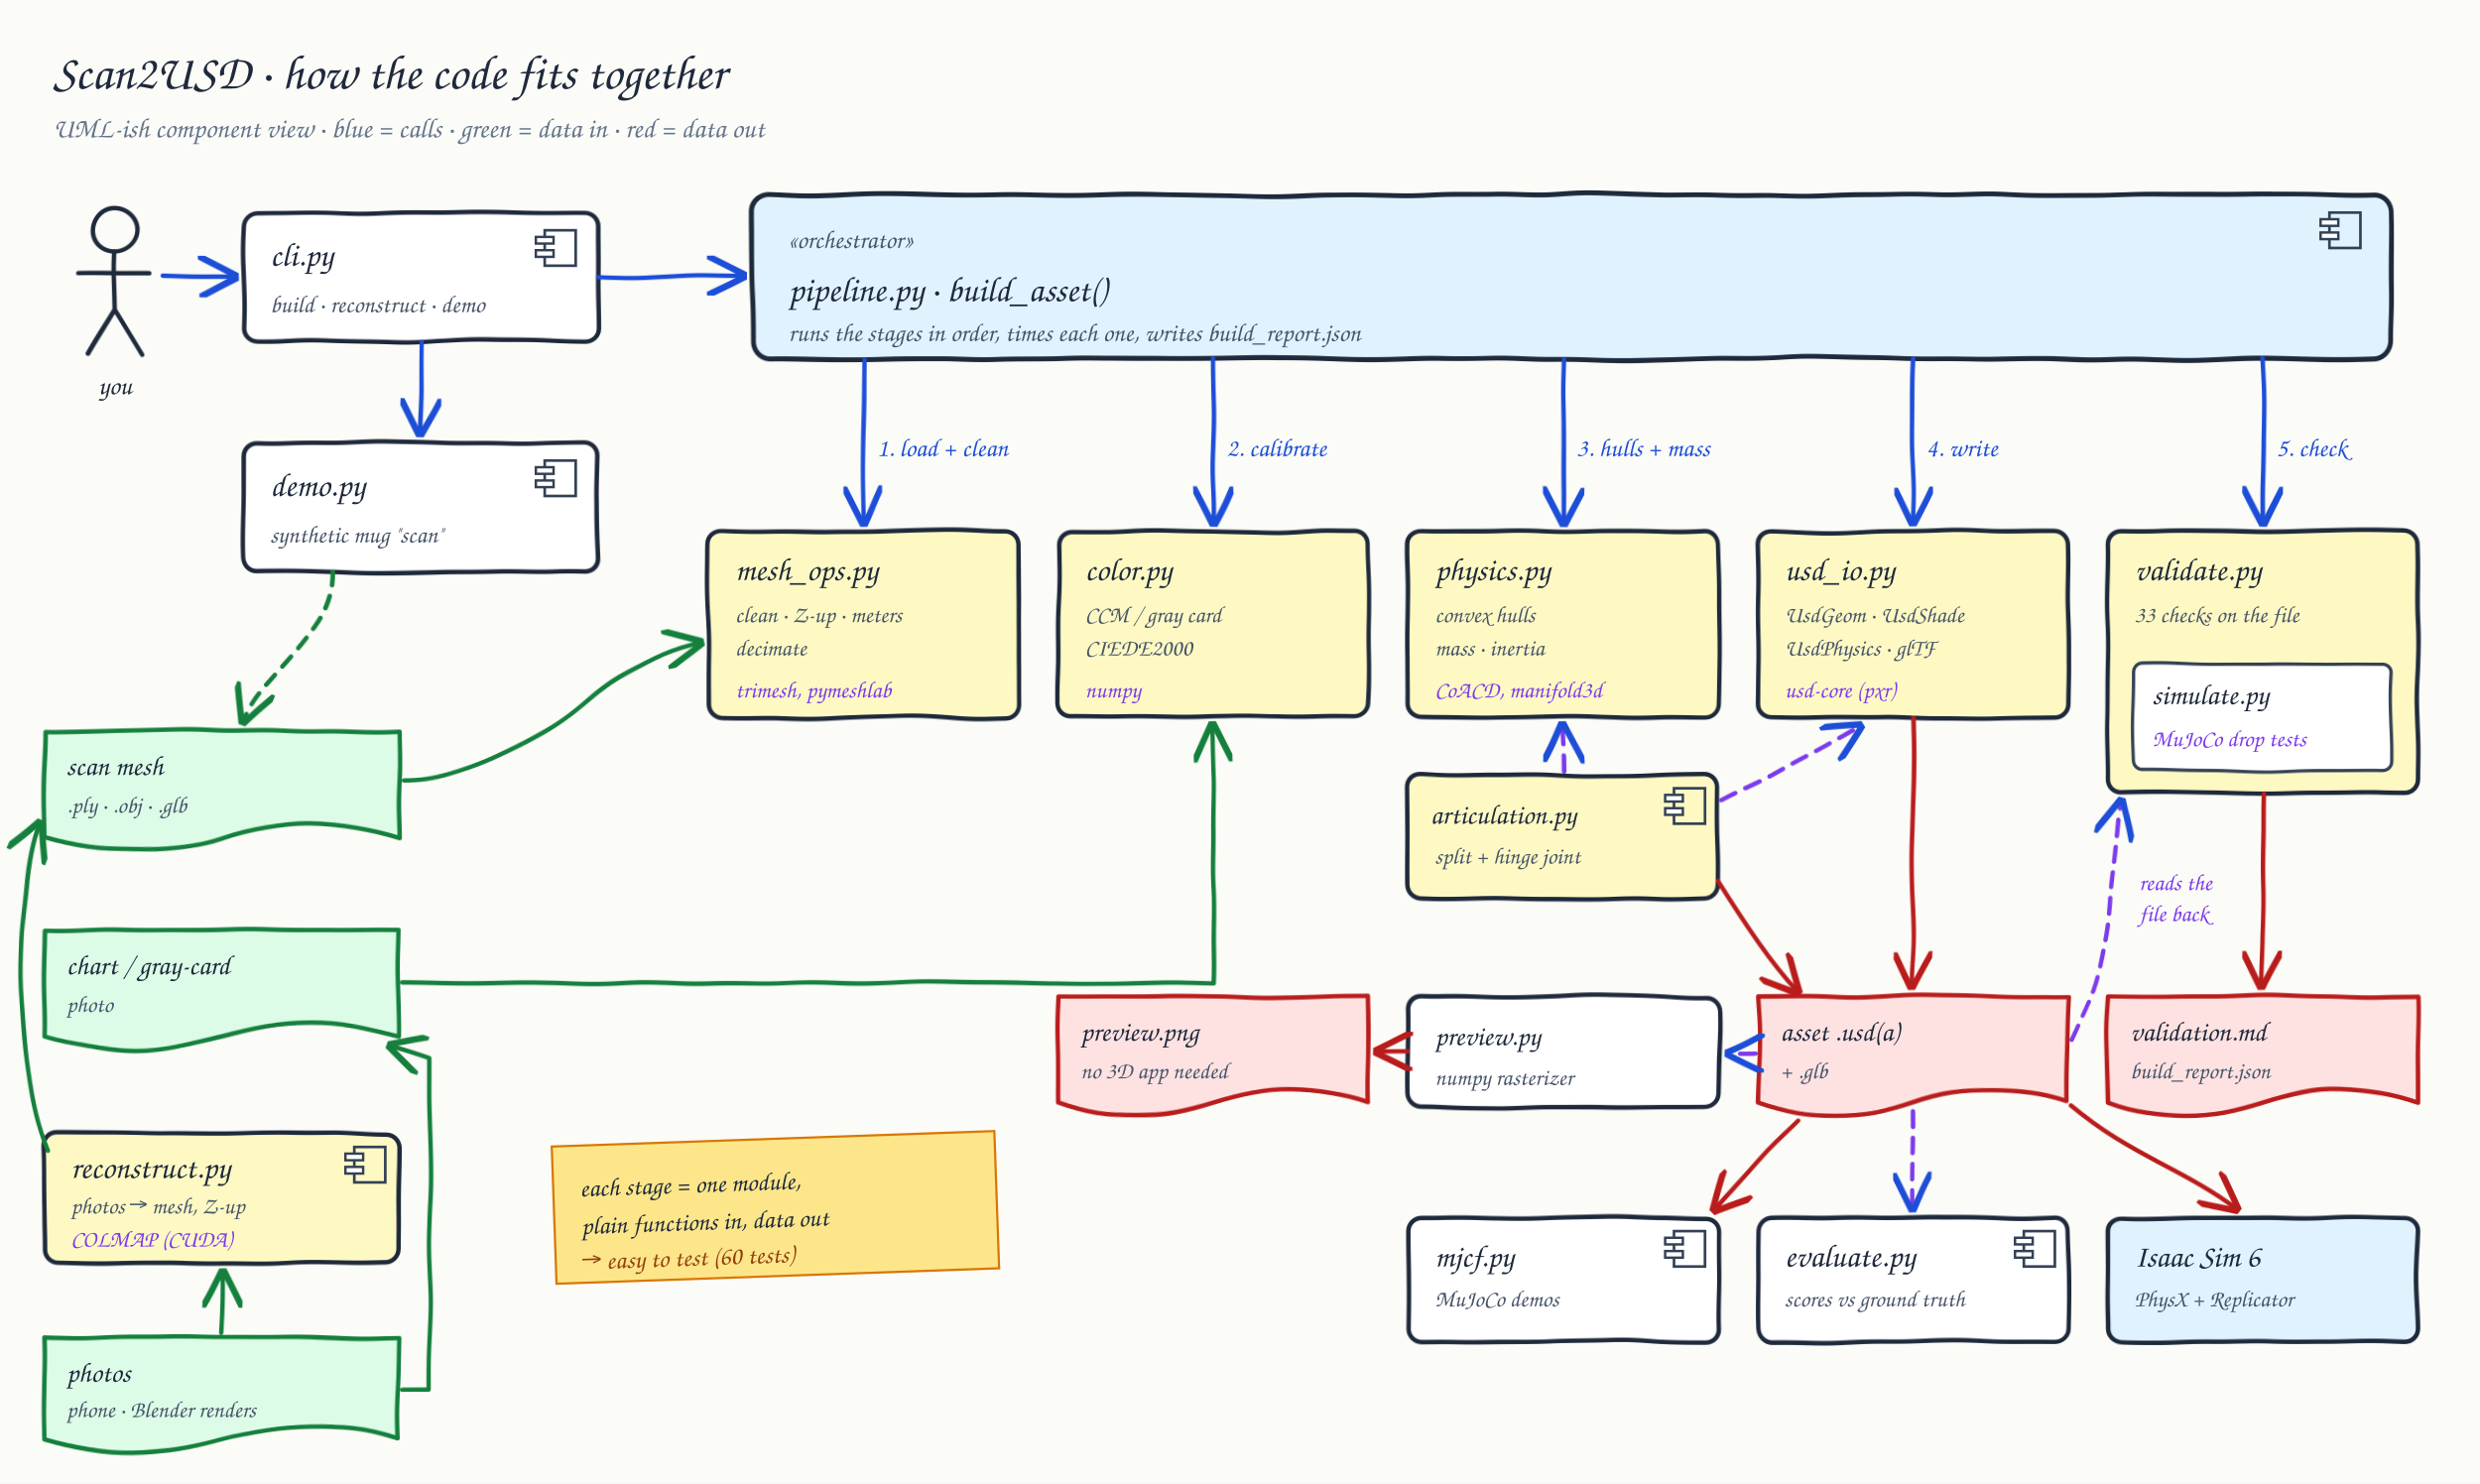
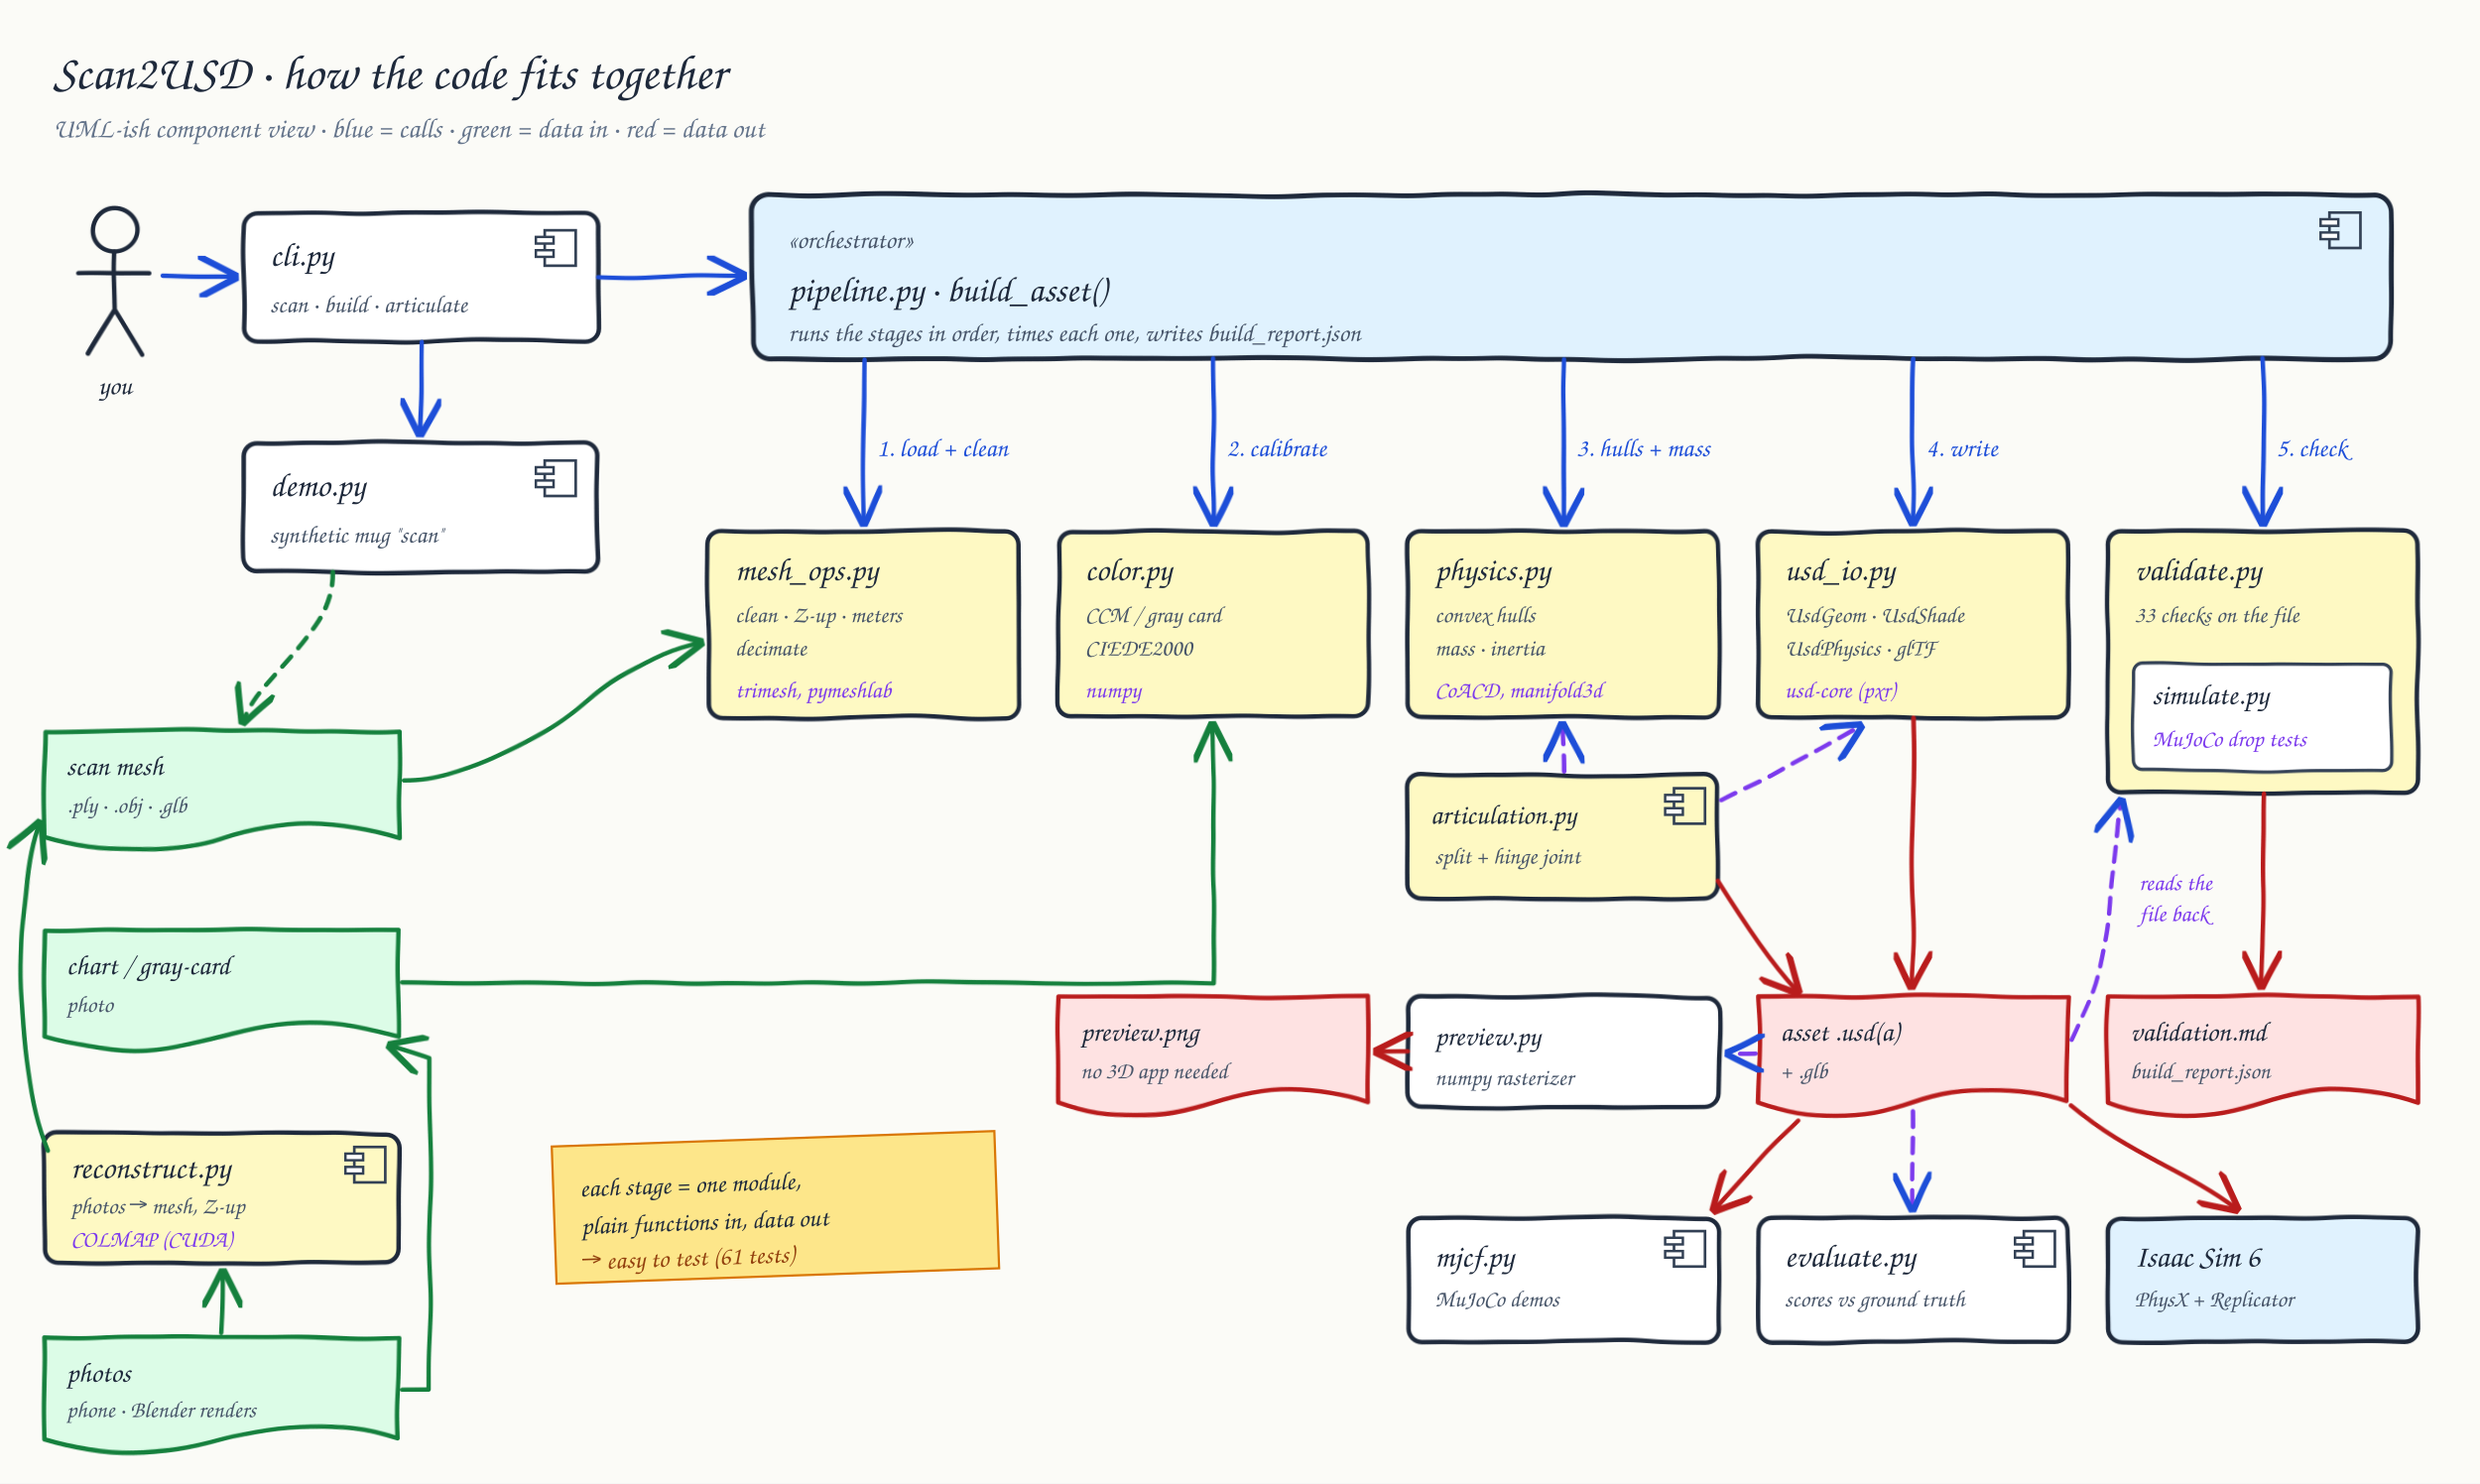
<svg xmlns="http://www.w3.org/2000/svg" viewBox="0 0 1120 670" font-family="'Segoe Print', 'Comic Sans MS', cursive">
  <defs>
    <filter id="marker" x="-5%" y="-5%" width="110%" height="110%">
      <feTurbulence type="fractalNoise" baseFrequency="0.02" numOctaves="2" seed="3" />
      <feDisplacementMap in="SourceGraphic" scale="3" />
    </filter>
    <marker id="arrow" viewBox="0 0 10 10" refX="9" refY="5" markerWidth="9" markerHeight="9" orient="auto-start-reverse">
      <path d="M0,0 L10,5 L0,10" fill="none" stroke="#1d4ed8" stroke-width="1.6" />
    </marker>
    <marker id="arrowg" viewBox="0 0 10 10" refX="9" refY="5" markerWidth="9" markerHeight="9" orient="auto-start-reverse">
      <path d="M0,0 L10,5 L0,10" fill="none" stroke="#15803d" stroke-width="1.6" />
    </marker>
    <marker id="arrowr" viewBox="0 0 10 10" refX="9" refY="5" markerWidth="9" markerHeight="9" orient="auto-start-reverse">
      <path d="M0,0 L10,5 L0,10" fill="none" stroke="#b91c1c" stroke-width="1.6" />
    </marker>
    <g id="cmp">
      <rect x="0" y="0" width="14" height="16" fill="none" stroke="#334155" stroke-width="1.2" />
      <rect x="-4" y="3" width="8" height="3" fill="#fff" stroke="#334155" stroke-width="1.1" />
      <rect x="-4" y="9" width="8" height="3" fill="#fff" stroke="#334155" stroke-width="1.1" />
    </g>
  </defs>
  <rect width="1120" height="670" fill="#fbfbf7" />
  <text x="24" y="40" font-size="22" fill="#1e293b">Scan2USD · how the code fits together</text>
  <text x="24" y="62" font-size="12.5" fill="#64748b">UML-ish component view · blue = calls · green = data in · red = data out</text>
  <g filter="url(#marker)" stroke-linecap="round" stroke-linejoin="round">
    <g stroke="#1e293b" stroke-width="2" fill="none">
      <circle cx="52" cy="104" r="10" />
      <path d="M52,114 V140 M36,124 H68 M52,140 L40,160 M52,140 L64,160" />
    </g>
    <rect x="110" y="96" width="160" height="58" rx="6" fill="#ffffff" stroke="#1e293b" stroke-width="2" />
    <rect x="110" y="200" width="160" height="58" rx="6" fill="#ffffff" stroke="#1e293b" stroke-width="2" />
    <rect x="340" y="88" width="740" height="74" rx="8" fill="#e0f2fe" stroke="#1e293b" stroke-width="2.2" />
    <rect x="320" y="240" width="140" height="84" rx="6" fill="#fef9c3" stroke="#1e293b" stroke-width="2" />
    <rect x="478" y="240" width="140" height="84" rx="6" fill="#fef9c3" stroke="#1e293b" stroke-width="2" />
    <rect x="636" y="240" width="140" height="84" rx="6" fill="#fef9c3" stroke="#1e293b" stroke-width="2" />
    <rect x="794" y="240" width="140" height="84" rx="6" fill="#fef9c3" stroke="#1e293b" stroke-width="2" />
    <rect x="952" y="240" width="140" height="118" rx="6" fill="#fef9c3" stroke="#1e293b" stroke-width="2" />
    <rect x="964" y="300" width="116" height="48" rx="4" fill="#ffffff" stroke="#334155" stroke-width="1.5" />
    <path d="M20,330 H180 V378 Q140,366 100,378 Q60,390 20,378 Z" fill="#dcfce7" stroke="#15803d" stroke-width="2" />
    <path d="M20,420 H180 V468 Q140,456 100,468 Q60,480 20,468 Z" fill="#dcfce7" stroke="#15803d" stroke-width="2" />
    <path d="M794,450 H934 V498 Q899,486 864,498 Q829,510 794,498 Z" fill="#fee2e2" stroke="#b91c1c" stroke-width="2" />
    <path d="M952,450 H1092 V498 Q1057,486 1022,498 Q987,510 952,498 Z" fill="#fee2e2" stroke="#b91c1c" stroke-width="2" />
    <path d="M478,450 H618 V498 Q583,486 548,498 Q513,510 478,498 Z" fill="#fee2e2" stroke="#b91c1c" stroke-width="2" />
    <rect x="636" y="450" width="140" height="50" rx="6" fill="#ffffff" stroke="#1e293b" stroke-width="2" />
    <rect x="794" y="550" width="140" height="56" rx="6" fill="#ffffff" stroke="#1e293b" stroke-width="2" />
    <rect x="952" y="550" width="140" height="56" rx="6" fill="#e0f2fe" stroke="#1e293b" stroke-width="2" />
    <rect x="636" y="350" width="140" height="56" rx="6" fill="#fef9c3" stroke="#1e293b" stroke-width="2" />
    <rect x="636" y="550" width="140" height="56" rx="6" fill="#ffffff" stroke="#1e293b" stroke-width="2" />
    <rect x="20" y="512" width="160" height="58" rx="6" fill="#fef9c3" stroke="#1e293b" stroke-width="2" />
    <path d="M20,604 H180 V650 Q140,638 100,650 Q60,662 20,650 Z" fill="#dcfce7" stroke="#15803d" stroke-width="2" />
    <g stroke="#1d4ed8" stroke-width="2" fill="none">
      <path d="M74,125 H106" marker-end="url(#arrow)" />
      <path d="M270,125 H336" marker-end="url(#arrow)" />
      <path d="M190,154 V196" marker-end="url(#arrow)" />
      <path d="M390,162 V236" marker-end="url(#arrow)" />
      <path d="M548,162 V236" marker-end="url(#arrow)" />
      <path d="M706,162 V236" marker-end="url(#arrow)" />
      <path d="M864,162 V236" marker-end="url(#arrow)" />
      <path d="M1022,162 V236" marker-end="url(#arrow)" />
    </g>
    <g stroke="#15803d" stroke-width="2" fill="none">
      <path d="M182,352 C240,352 270,300 316,290" marker-end="url(#arrowg)" />
      <path d="M182,444 H548 V328" marker-end="url(#arrowg)" />
      <path d="M150,258 C150,290 120,300 110,326" stroke-dasharray="6 5" marker-end="url(#arrowg)" />
      <path d="M100,602 V574" marker-end="url(#arrowg)" />
      <path d="M182,628 H194 V478 L176,472" marker-end="url(#arrowg)" />
      <path d="M22,520 C6,480 6,400 18,372" marker-end="url(#arrowg)" />
    </g>
    <g stroke="#b91c1c" stroke-width="2" fill="none">
      <path d="M864,324 V446" marker-end="url(#arrowr)" />
      <path d="M1022,358 V446" marker-end="url(#arrowr)" />
      <path d="M636,475 H622" marker-end="url(#arrowr)" />
      <path d="M864,502 V546" stroke="#7c3aed" stroke-dasharray="7 5" marker-end="url(#arrow)" />
      <path d="M936,500 C960,520 990,530 1010,546" marker-end="url(#arrowr)" />
      <path d="M812,506 C795,525 785,535 774,546" marker-end="url(#arrowr)" />
      <path d="M776,398 C790,420 800,435 812,448" marker-end="url(#arrowr)" />
    </g>
    <g stroke="#7c3aed" stroke-width="2" fill="none" stroke-dasharray="7 5">
      <path d="M936,470 C960,420 950,390 958,362" marker-end="url(#arrow)" />
      <path d="M792,475 H780" marker-end="url(#arrow)" />
      <path d="M706,348 V328" marker-end="url(#arrow)" />
      <path d="M778,362 C800,350 820,340 840,328" marker-end="url(#arrow)" />
    </g>
  </g>
  <g fill="#1e293b" font-size="13">
    <text x="52" y="178" text-anchor="middle" font-size="12">you</text>
    <use href="#cmp" x="246" y="104" />
    <text x="122" y="120" font-size="15">cli.py</text>
-     <text x="122" y="141" font-size="11" fill="#475569">build · reconstruct · demo</text>
+     <text x="122" y="141" font-size="11" fill="#475569">scan · build · articulate</text>
    <use href="#cmp" x="246" y="208" />
    <text x="122" y="224" font-size="15">demo.py</text>
    <text x="122" y="245" font-size="11" fill="#475569">synthetic mug "scan"</text>
    <use href="#cmp" x="1052" y="96" />
    <text x="356" y="112" font-size="11.5" fill="#475569">«orchestrator»</text>
    <text x="356" y="136" font-size="16">pipeline.py · build_asset()</text>
    <text x="356" y="154" font-size="11.5" fill="#475569">runs the stages in order, times each one, writes build_report.json</text>
    <g font-size="11.5" fill="#1d4ed8">
      <text x="396" y="206">1. load + clean</text>
      <text x="554" y="206">2. calibrate</text>
      <text x="712" y="206">3. hulls + mass</text>
      <text x="870" y="206">4. write</text>
      <text x="1028" y="206">5. check</text>
    </g>
    <g font-size="14.5">
      <text x="332" y="262">mesh_ops.py</text>
      <text x="490" y="262">color.py</text>
      <text x="648" y="262">physics.py</text>
      <text x="806" y="262">usd_io.py</text>
      <text x="964" y="262">validate.py</text>
    </g>
    <g font-size="10.5" fill="#475569">
      <text x="332" y="281">clean · Z-up · meters</text>
      <text x="332" y="296">decimate</text>
      <text x="332" y="315" fill="#7c3aed">trimesh, pymeshlab</text>
      <text x="490" y="281">CCM / gray card</text>
      <text x="490" y="296">CIEDE2000</text>
      <text x="490" y="315" fill="#7c3aed">numpy</text>
      <text x="648" y="281">convex hulls</text>
      <text x="648" y="296">mass · inertia</text>
      <text x="648" y="315" fill="#7c3aed">CoACD, manifold3d</text>
      <text x="806" y="281">UsdGeom · UsdShade</text>
      <text x="806" y="296">UsdPhysics · glTF</text>
      <text x="806" y="315" fill="#7c3aed">usd-core (pxr)</text>
      <text x="964" y="281">33 checks on the file</text>
      <text x="972" y="318" font-size="13" fill="#1e293b">simulate.py</text>
      <text x="972" y="337" fill="#7c3aed">MuJoCo drop tests</text>
    </g>
    <g font-size="12.5">
      <text x="30" y="350">scan mesh</text>
      <text x="30" y="367" font-size="10.5" fill="#475569">.ply · .obj · .glb</text>
      <text x="30" y="440">chart / gray-card</text>
      <text x="30" y="457" font-size="10.5" fill="#475569">photo</text>
      <text x="804" y="470">asset .usd(a)</text>
      <text x="804" y="487" font-size="10.5" fill="#475569">+ .glb</text>
      <text x="962" y="470">validation.md</text>
      <text x="962" y="487" font-size="10.5" fill="#475569">build_report.json</text>
      <text x="488" y="470">preview.png</text>
      <text x="488" y="487" font-size="10.5" fill="#475569">no 3D app needed</text>
      <text x="648" y="472">preview.py</text>
      <text x="648" y="490" font-size="10.5" fill="#475569">numpy rasterizer</text>
    </g>
    <text x="966" y="402" font-size="10.5" fill="#7c3aed">reads the</text>
    <text x="966" y="416" font-size="10.5" fill="#7c3aed">file back</text>
    <use href="#cmp" x="160" y="518" />
    <text x="32" y="532" font-size="14.5">reconstruct.py</text>
    <text x="32" y="548" font-size="10.5" fill="#475569">photos → mesh, Z-up</text>
    <text x="32" y="563" font-size="10.5" fill="#7c3aed">COLMAP (CUDA)</text>
    <text x="30" y="624" font-size="12.5">photos</text>
    <text x="30" y="640" font-size="10.5" fill="#475569">phone · Blender renders</text>
    <use href="#cmp" x="914" y="556" />
    <text x="806" y="572" font-size="14.5">evaluate.py</text>
    <text x="806" y="590" font-size="10.5" fill="#475569">scores vs ground truth</text>
    <text x="964" y="572" font-size="14">Isaac Sim 6</text>
    <text x="964" y="590" font-size="10.5" fill="#475569">PhysX + Replicator</text>
    <use href="#cmp" x="756" y="356" />
    <text x="646" y="372" font-size="12.5">articulation.py</text>
    <text x="648" y="390" font-size="10.5" fill="#475569">split + hinge joint</text>
    <use href="#cmp" x="756" y="556" />
    <text x="648" y="572" font-size="14">mjcf.py</text>
    <text x="648" y="590" font-size="10.5" fill="#475569">MuJoCo demos</text>
    <g transform="rotate(-2 330 540)">
      <rect x="250" y="515" width="200" height="62" fill="#fde68a" stroke="#d97706" stroke-width="1" />
      <text x="262" y="538" font-size="11.5">each stage = one module,</text>
      <text x="262" y="555" font-size="11.5">plain functions in, data out</text>
-       <text x="262" y="571" font-size="11.5" fill="#92400e">→ easy to test (60 tests)</text>
+       <text x="262" y="571" font-size="11.5" fill="#92400e">→ easy to test (61 tests)</text>
    </g>
  </g>
</svg>
